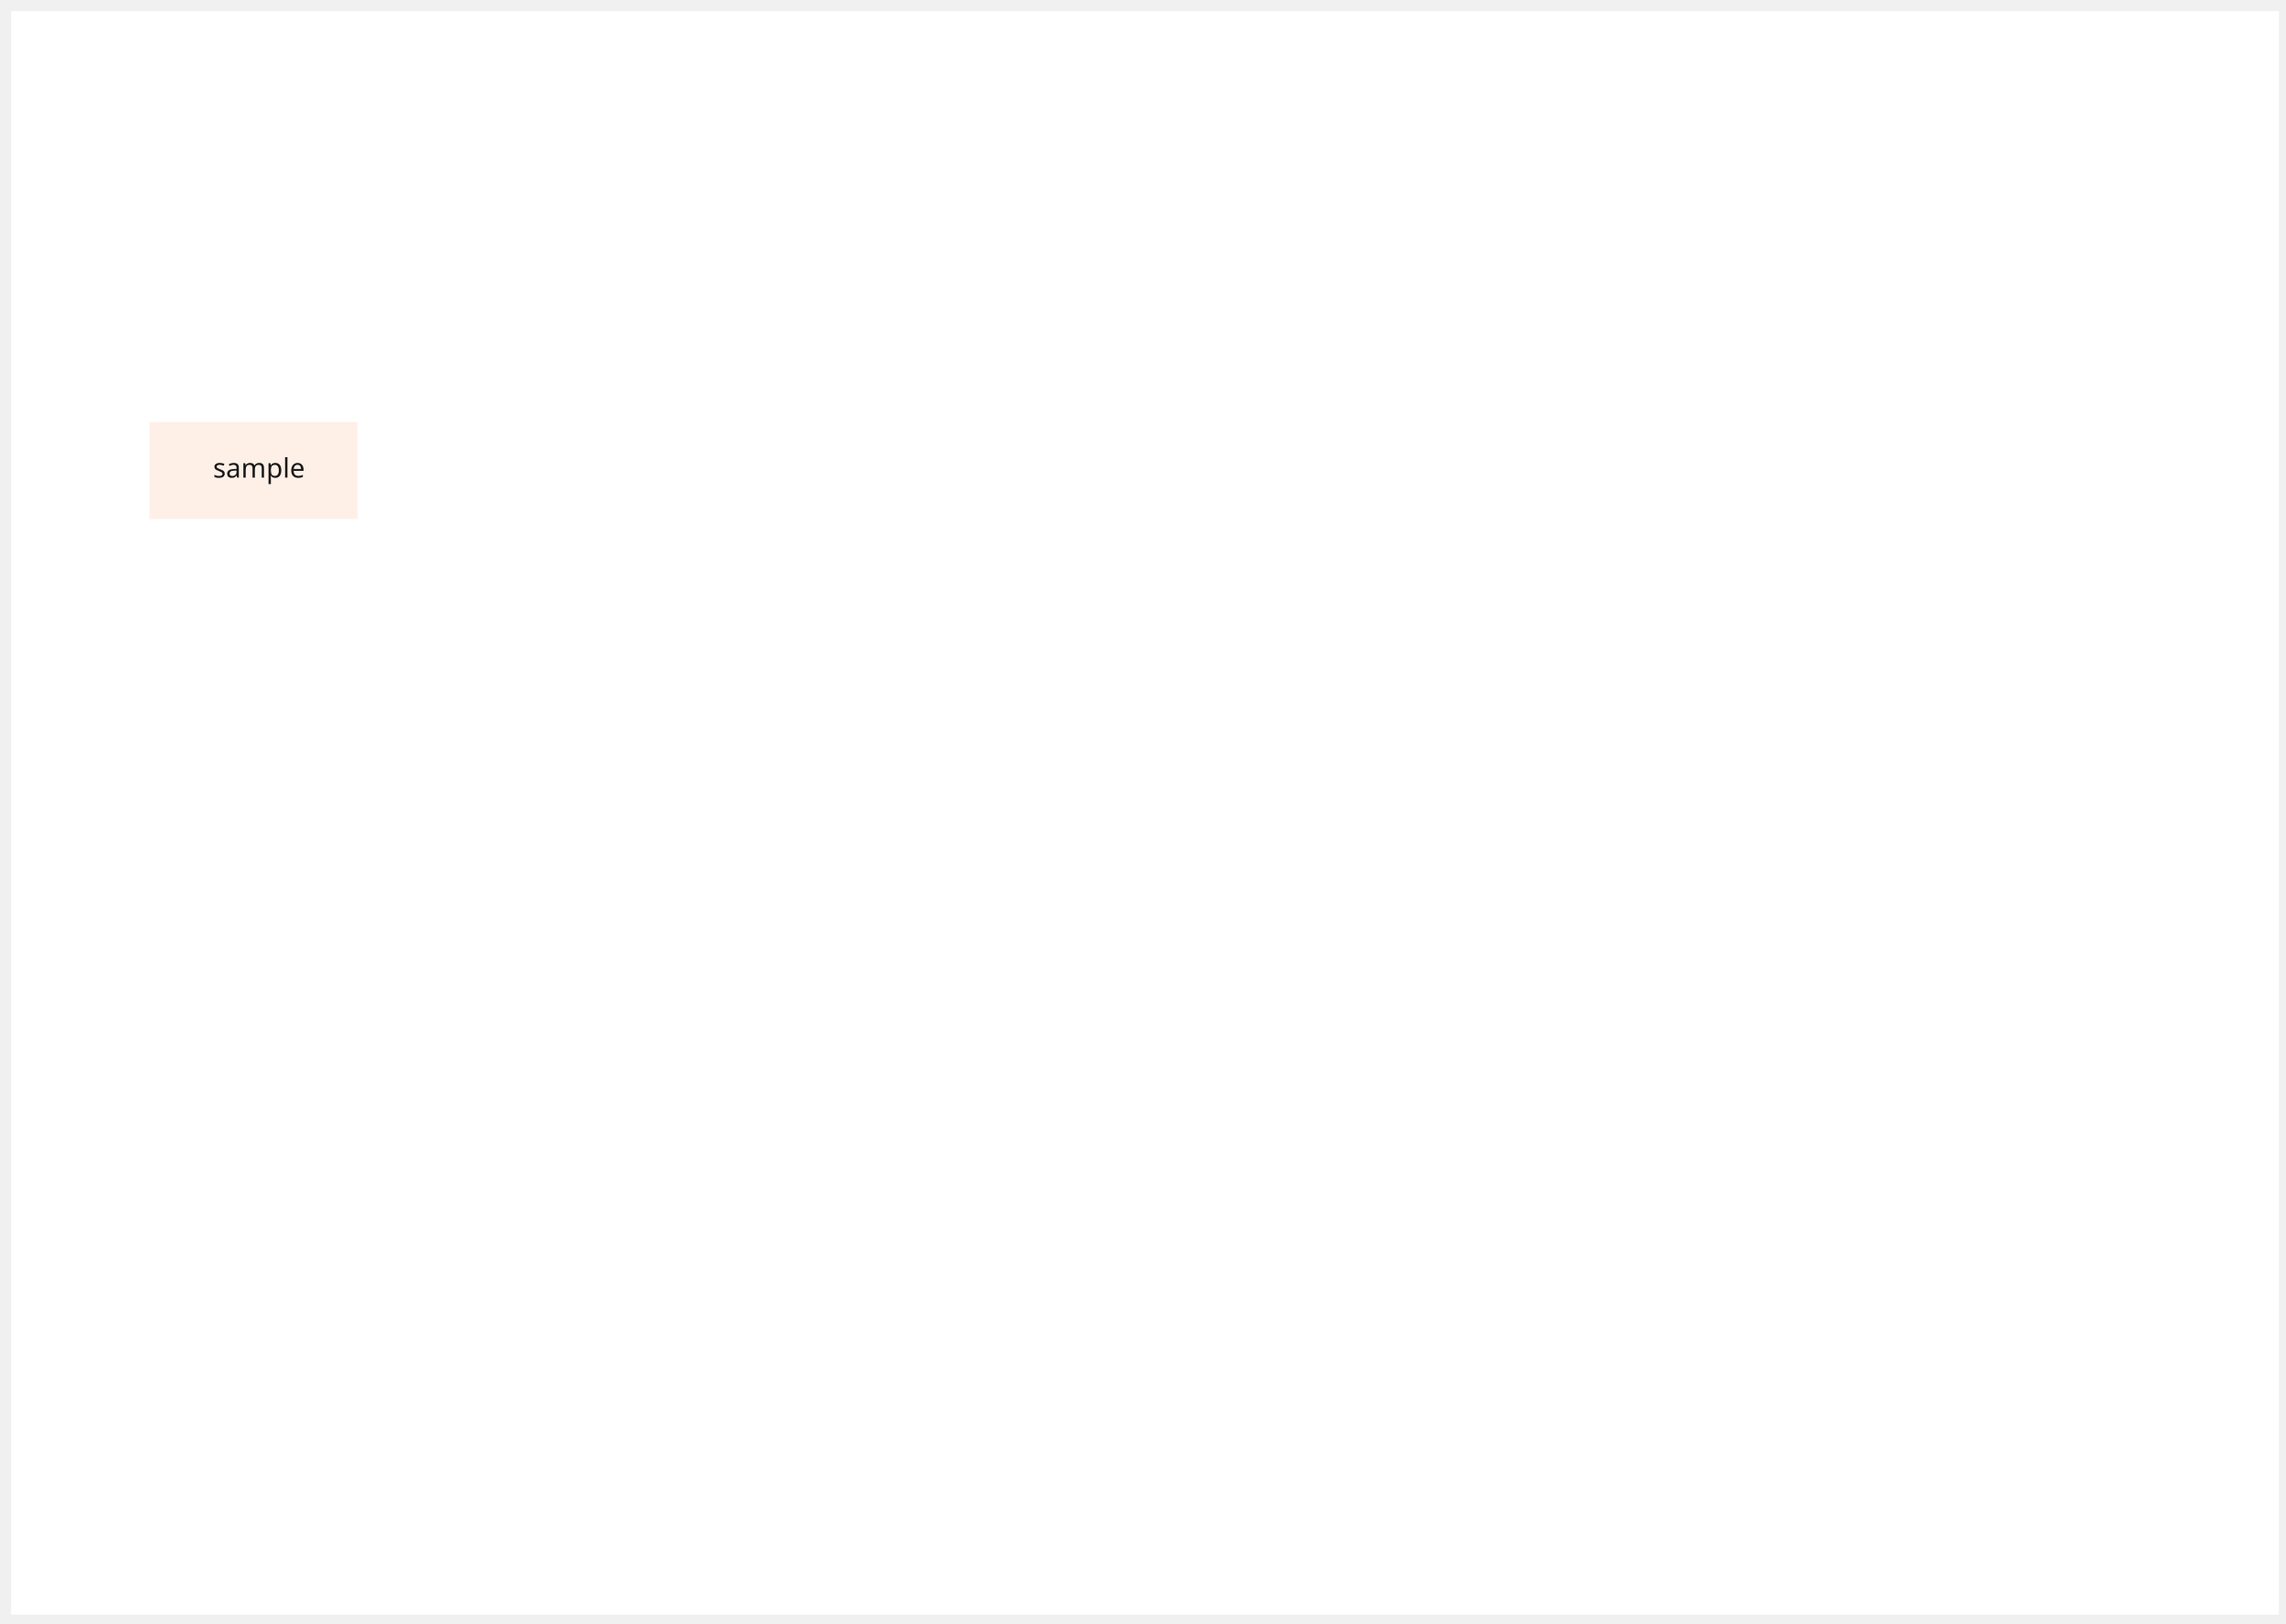
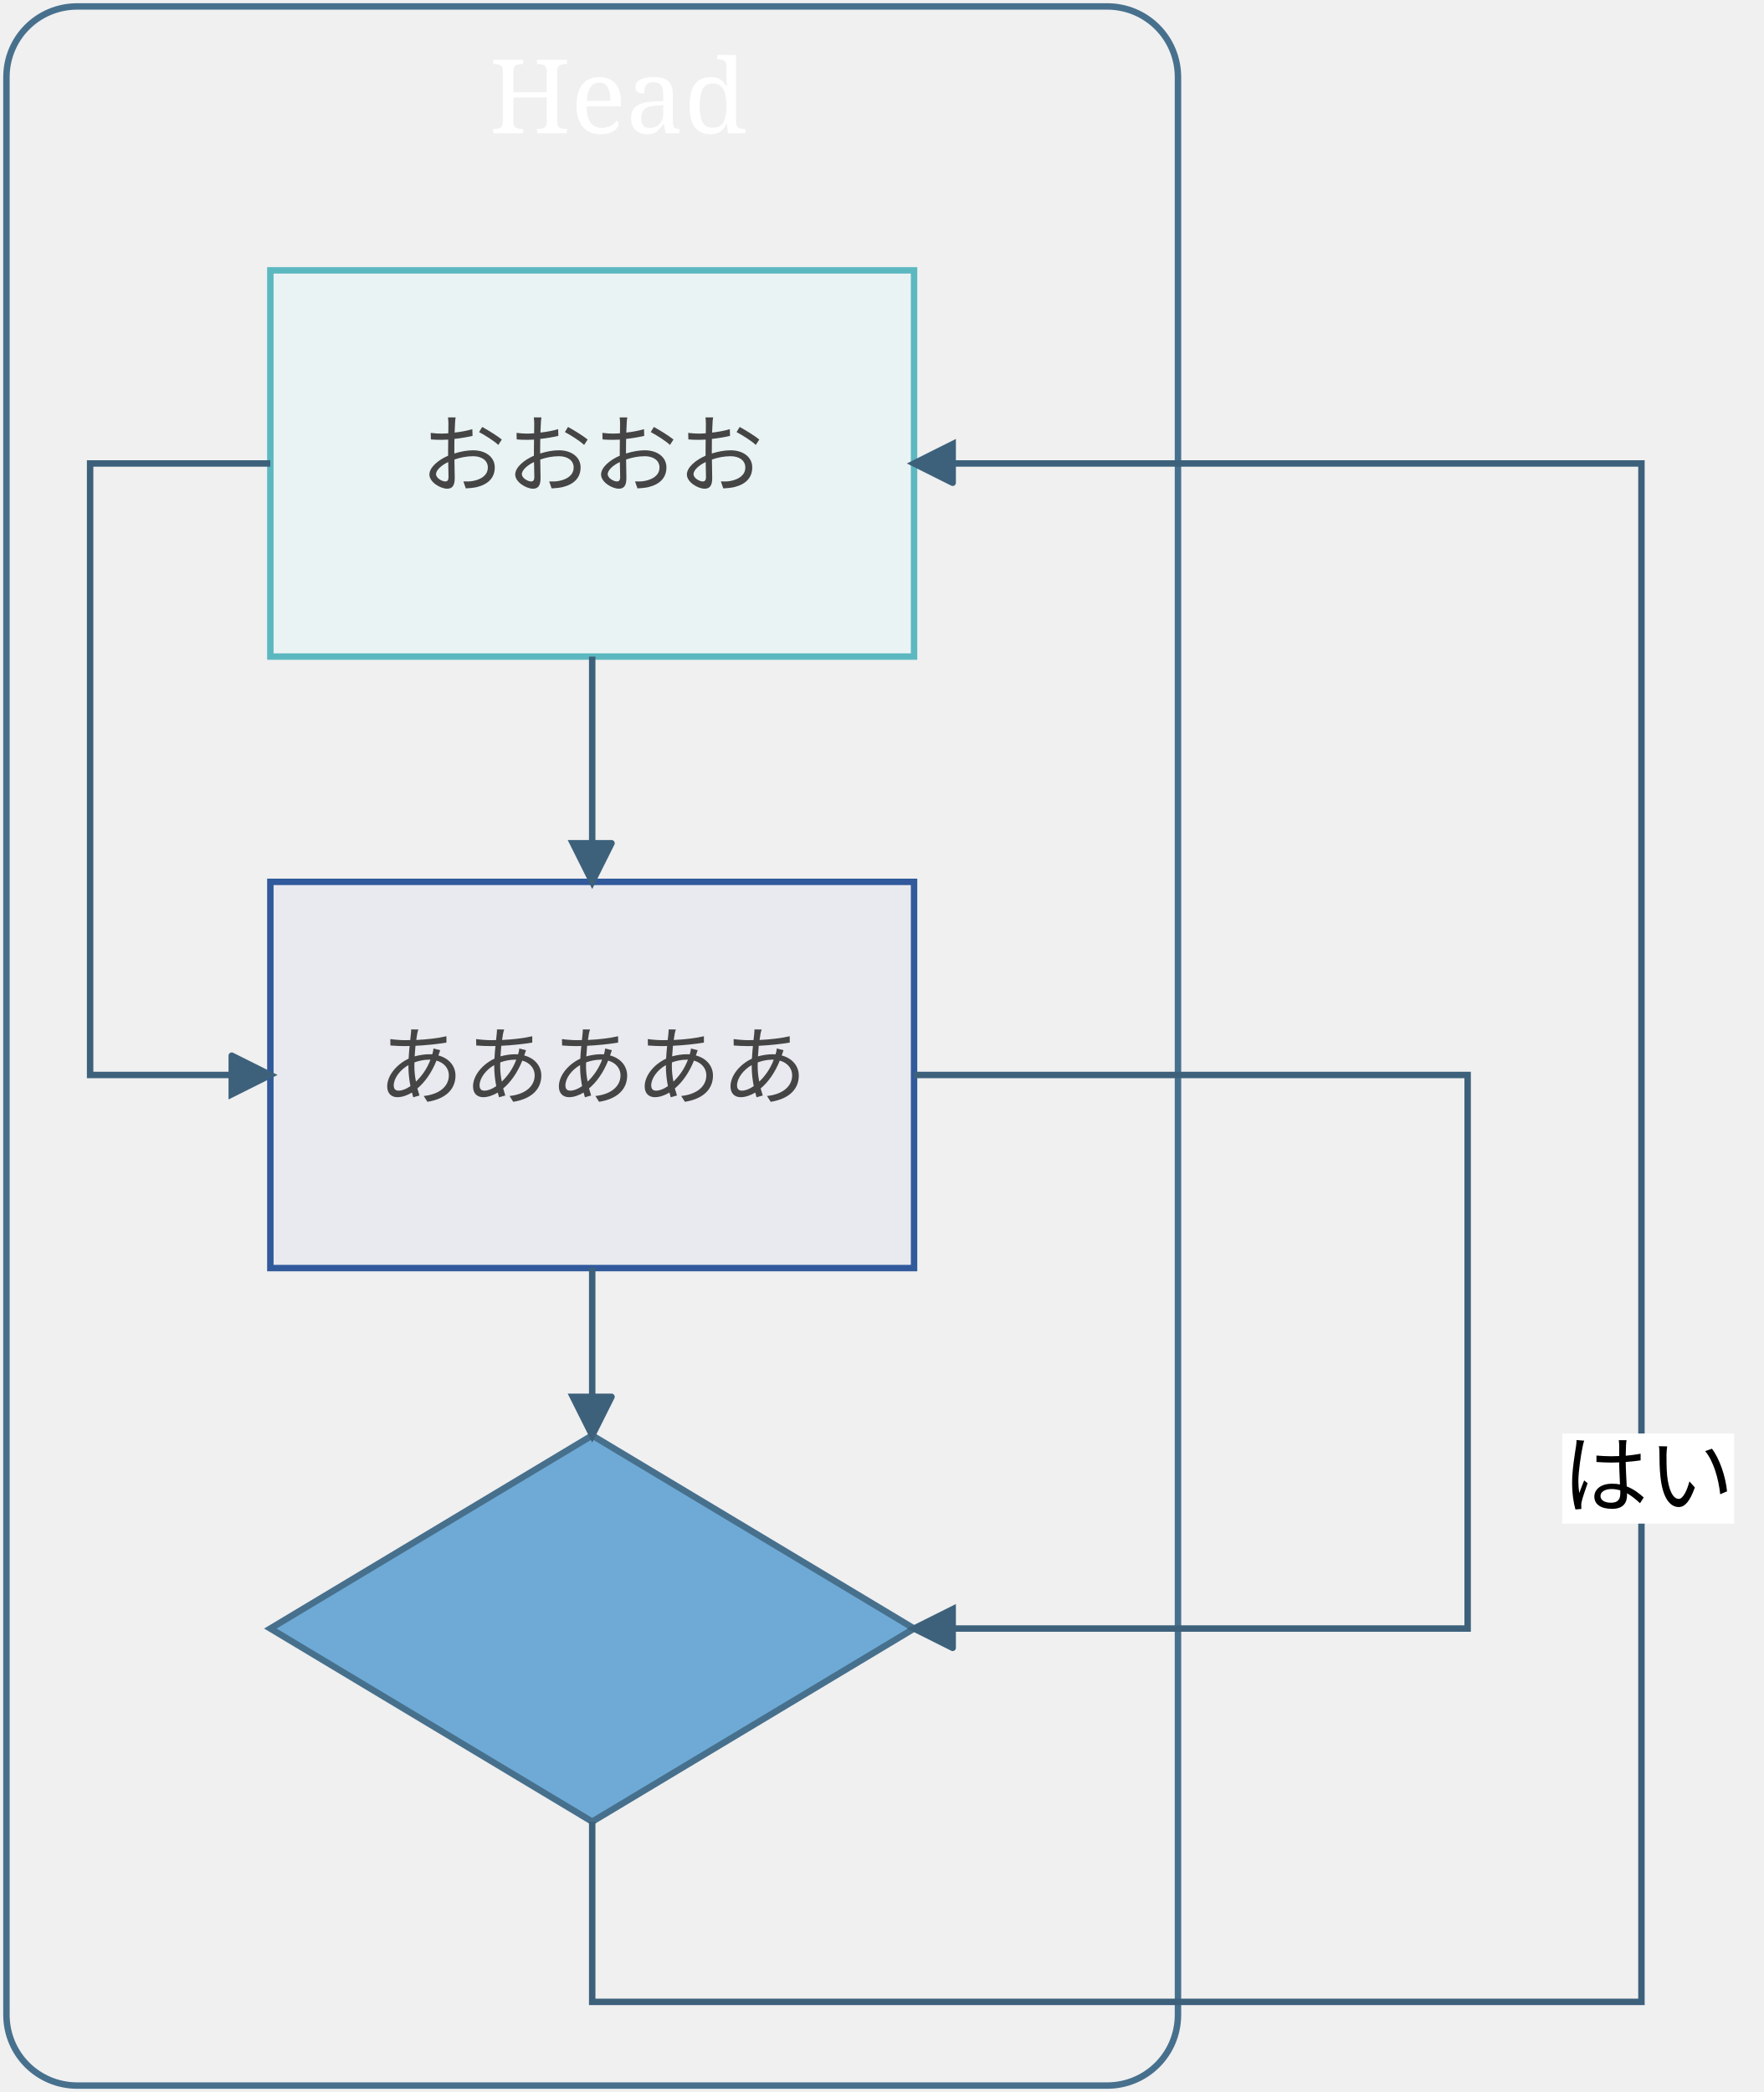
- <svg xmlns="http://www.w3.org/2000/svg" height="804" width="1132" viewBox="0 0 1132 804">
+ <svg xmlns="http://www.w3.org/2000/svg" height="325" width="274" viewBox="0 0 274 325">
  <defs />
-   <g id="page1" transform="translate(5.5,5.5)">
-     <rect x="0" fill="#ffffff" height="794" y="0" width="1123" />
-     <g id="shape1" transform="translate(70,205)">
-       <path fill="#fff0e7" stroke="#fff0e7" fill-rule="nonzero" stroke-width="3" d="M100.0,45.0L100.0,.0L.0,.0L.0,45.0L100.0,45.0z" />
-       <text style="fill:#191919;font-family:Cica;font-size:10.00pt" xml:space="preserve">
-         <tspan x="30.0" y="26.0">sample</tspan>
+   <g transform="translate(-59.00,-50.00)">
+     <g transform="translate(60,51)" id="group1">
+       <path d="M11.0,.0L171.0,.0C177.1,.0,182.0,4.9,182.0,11.0L182.0,312.0C182.0,318.1,177.1,323.0,171.0,323.0L11.0,323.0C4.9,323.0,.0,318.1,.0,312.0L.0,11.0C.0,4.9,4.9,.0,11.0,.0z" fill="none" stroke="#47708d" stroke-width="1" id="shape2" />
+       <g transform="translate(10,0)" id="shape3">
+         <text style="fill:#ffffff;font-family:ＭＳ 明朝;font-size:12.00pt" xml:space="preserve">
+           <tspan x="65.0" y="19.7">Head</tspan>
+         </text>
+       </g>
+     </g>
+     <g transform="translate(101,92)" id="shape4">
+       <path d="M100.0,60.0L100.0,.0L.0,.0L.0,60.0L100.0,60.0z" fill-rule="nonzero" fill="#eaf3f4" stroke="#5cb8c0" stroke-width="1" />
+       <text style="fill:#454545;font-family:Cica;font-size:10.00pt" xml:space="preserve">
+         <tspan x="23.3" y="33.5">おおおお</tspan>
+       </text>
+     </g>
+     <g transform="translate(101,187)" id="shape5">
+       <path d="M100.0,60.0L100.0,.0L.0,.0L.0,60.0L100.0,60.0z" fill-rule="nonzero" fill="#e8eaef" stroke="#315a9c" stroke-width="1" />
+       <text style="fill:#454545;font-family:Cica;font-size:10.00pt" xml:space="preserve">
+         <tspan x="16.7" y="33.5">あああああ</tspan>
+       </text>
+     </g>
+     <g transform="translate(151,152)" id="shape6">
+       <path d="M.0,.0L.0,29.0" fill="none" stroke="#3d617b" stroke-width="1" />
+       <path d="M3.0,29.0L.0,35.0L-3.0,29.0L3.0,29.0" fill="#3d617b" stroke-linecap="round" stroke="#3d617b" stroke-width="1" />
+     </g>
+     <path d="M50.0,60.0L100.0,30.0L50.0,.0L.0,30.0L50.0,60.0z" fill-rule="nonzero" fill="#6eaad5" transform="translate(101,273)" stroke="#47708d" stroke-width="1" id="shape7" />
+     <g transform="translate(151,247)" id="shape8">
+       <path d="M.0,.0L.0,20.0" fill="none" stroke="#3d617b" stroke-width="1" />
+       <path d="M3.0,20.0L.0,26.0L-3.0,20.0L3.0,20.0" fill="#3d617b" stroke-linecap="round" stroke="#3d617b" stroke-width="1" />
+     </g>
+     <g transform="translate(201,217)" id="shape9">
+       <path d="M.0,.0L86.0,.0L86.0,86.0L6.0,86.0" fill="none" stroke="#3d617b" stroke-width="1" />
+       <path d="M6.0,89.0L.0,86.0L6.0,83.0L6.0,89.0" fill="#3d617b" stroke-linecap="round" stroke="#3d617b" stroke-width="1" />
+     </g>
+     <g transform="translate(101,122)" id="shape10">
+       <path d="M.0,.0L-28.0,.0L-28.0,95.0L-6.0,95.0" fill="none" stroke="#3d617b" stroke-width="1" />
+       <path d="M-6.0,92.0L.0,95.0L-6.0,98.0L-6.0,92.0" fill="#3d617b" stroke-linecap="round" stroke="#3d617b" stroke-width="1" />
+     </g>
+     <g transform="translate(151,333)" id="shape11">
+       <path d="M.0,.0L.0,28.0L163.0,28.0L163.0,-211.0L56.0,-211.0" fill="none" stroke="#3d617b" stroke-width="1" />
+       <path d="M56.0,-208.0L50.0,-211.0L56.0,-214.0L56.0,-208.0" fill="#3d617b" stroke-linecap="round" stroke="#3d617b" stroke-width="1" />
+       <rect height="14.0" fill="#ffffff" width="26.7" x="150.7" y="-60.3" />
+       <text style="font-family:Cica;font-size:10.00pt" xml:space="preserve">
+         <tspan x="150.7" y="-49.0">はい</tspan>
      </text>
    </g>
  </g>
</svg>
